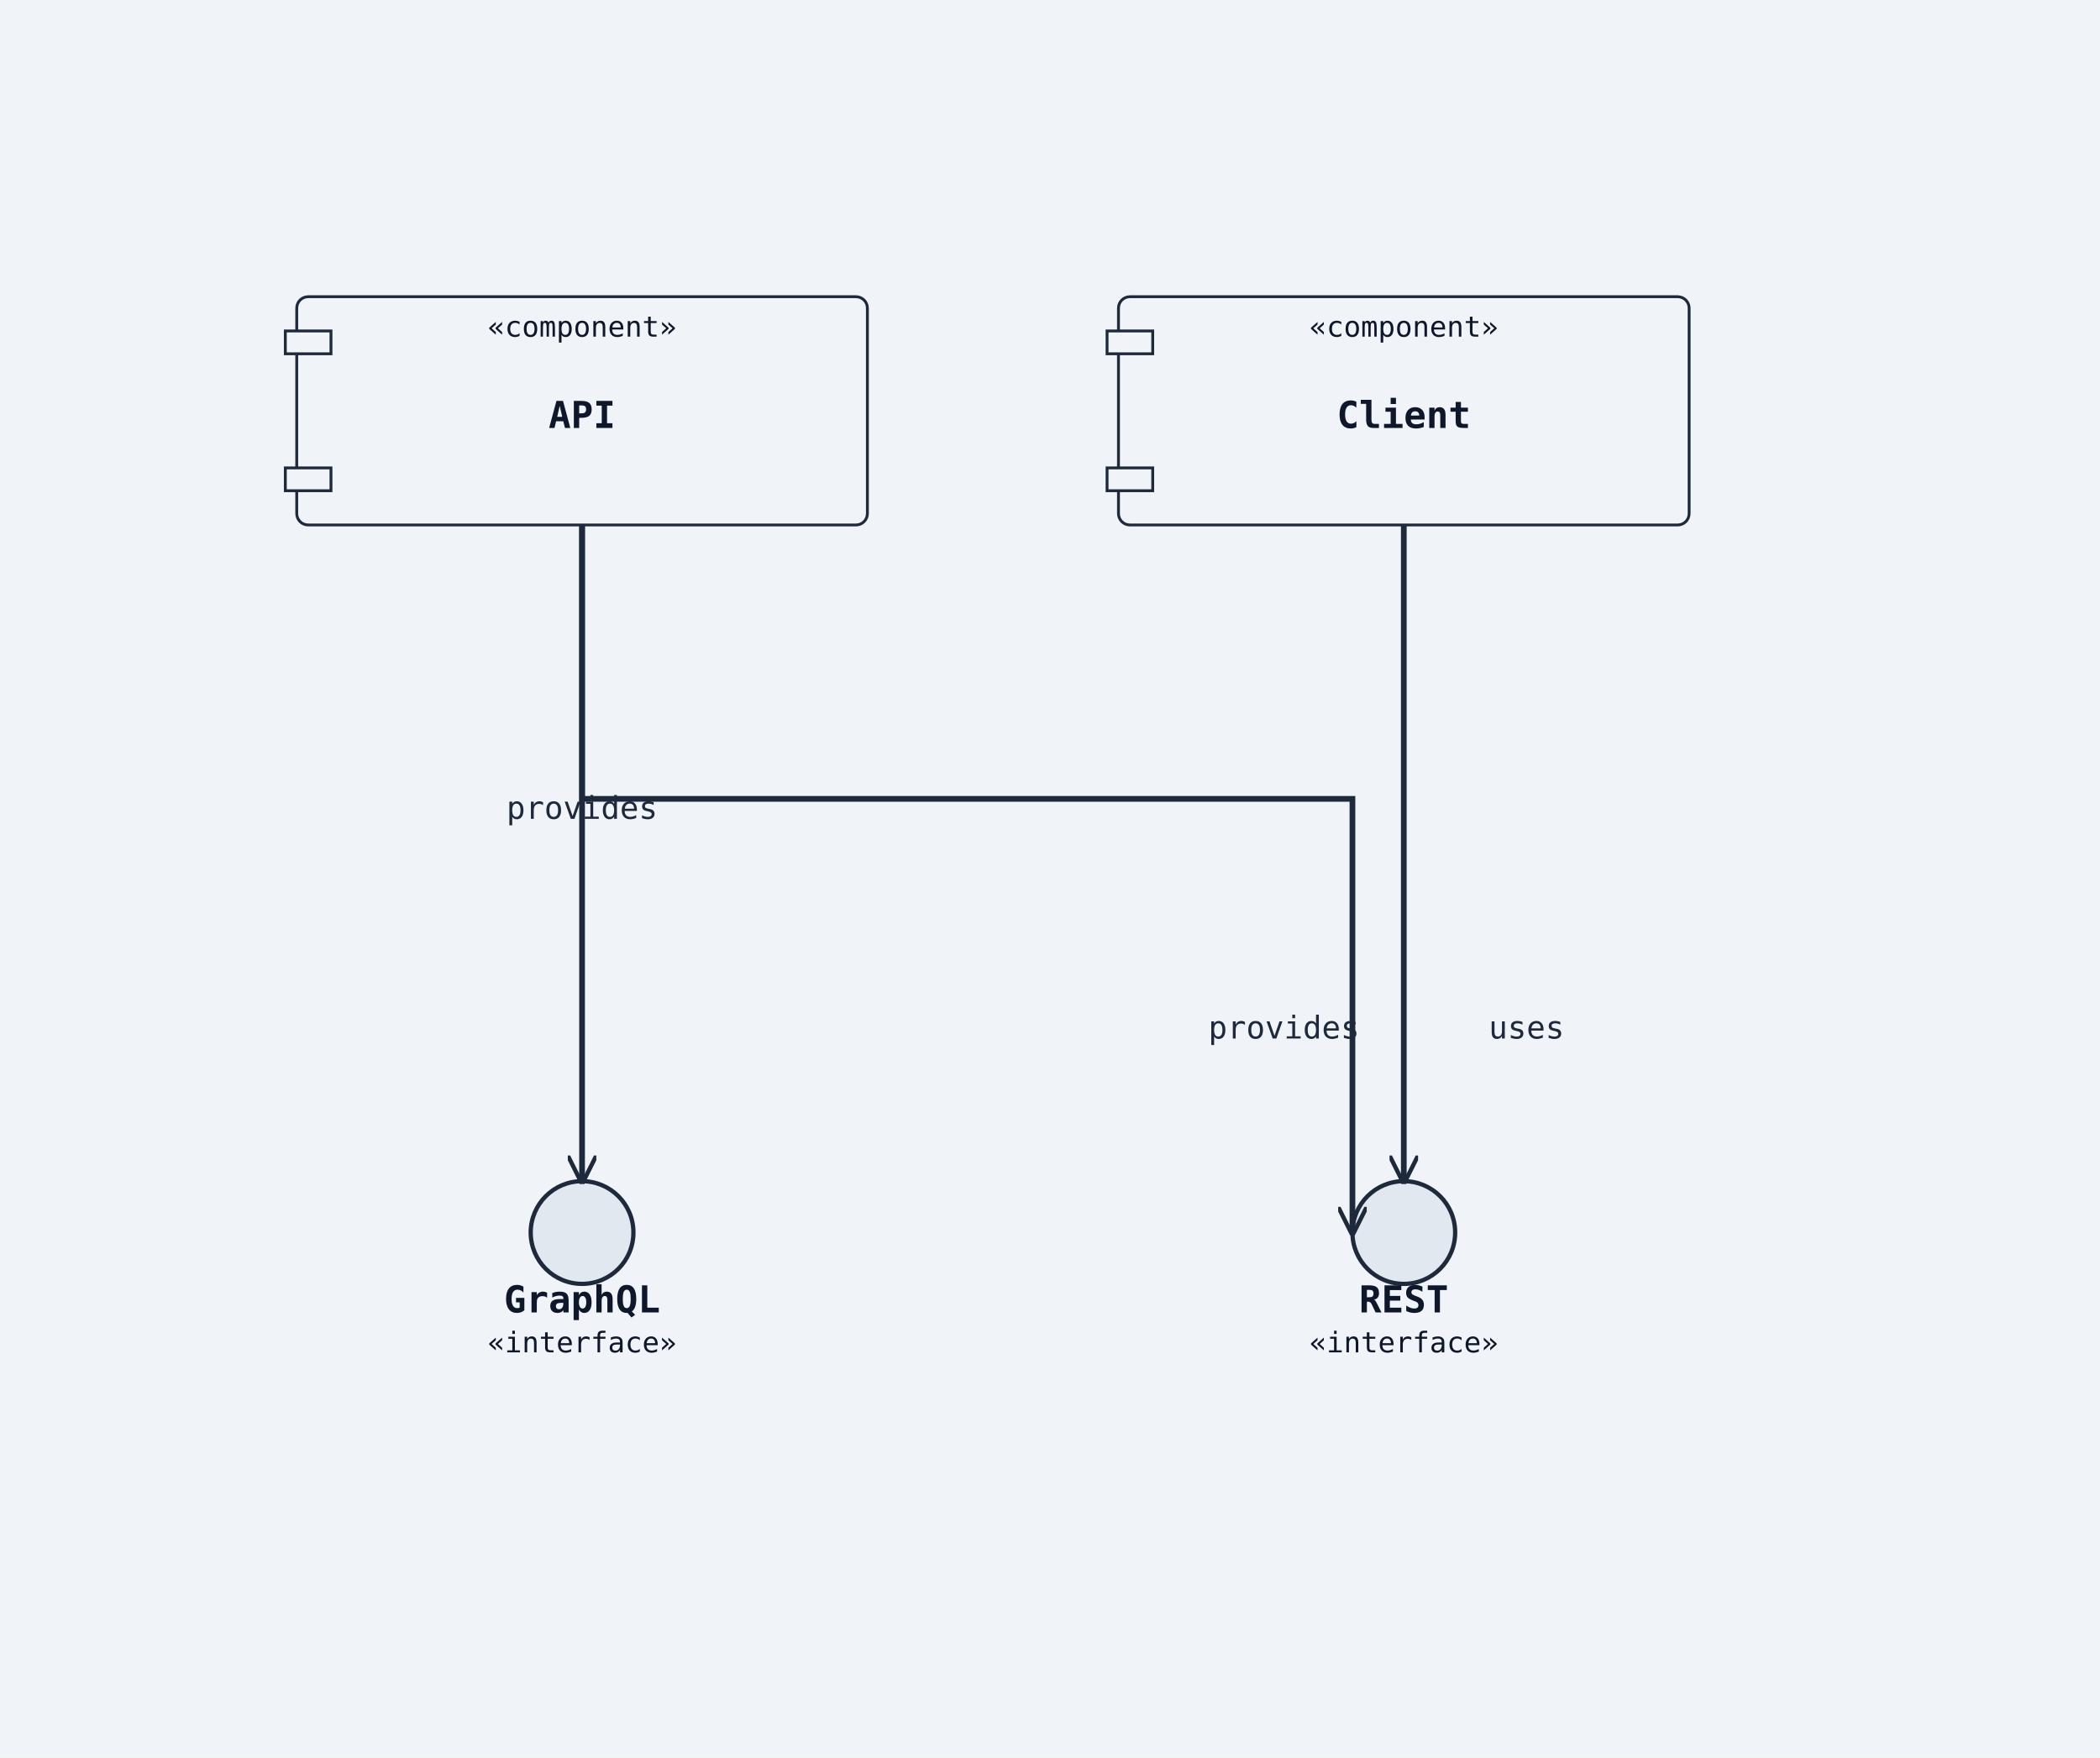
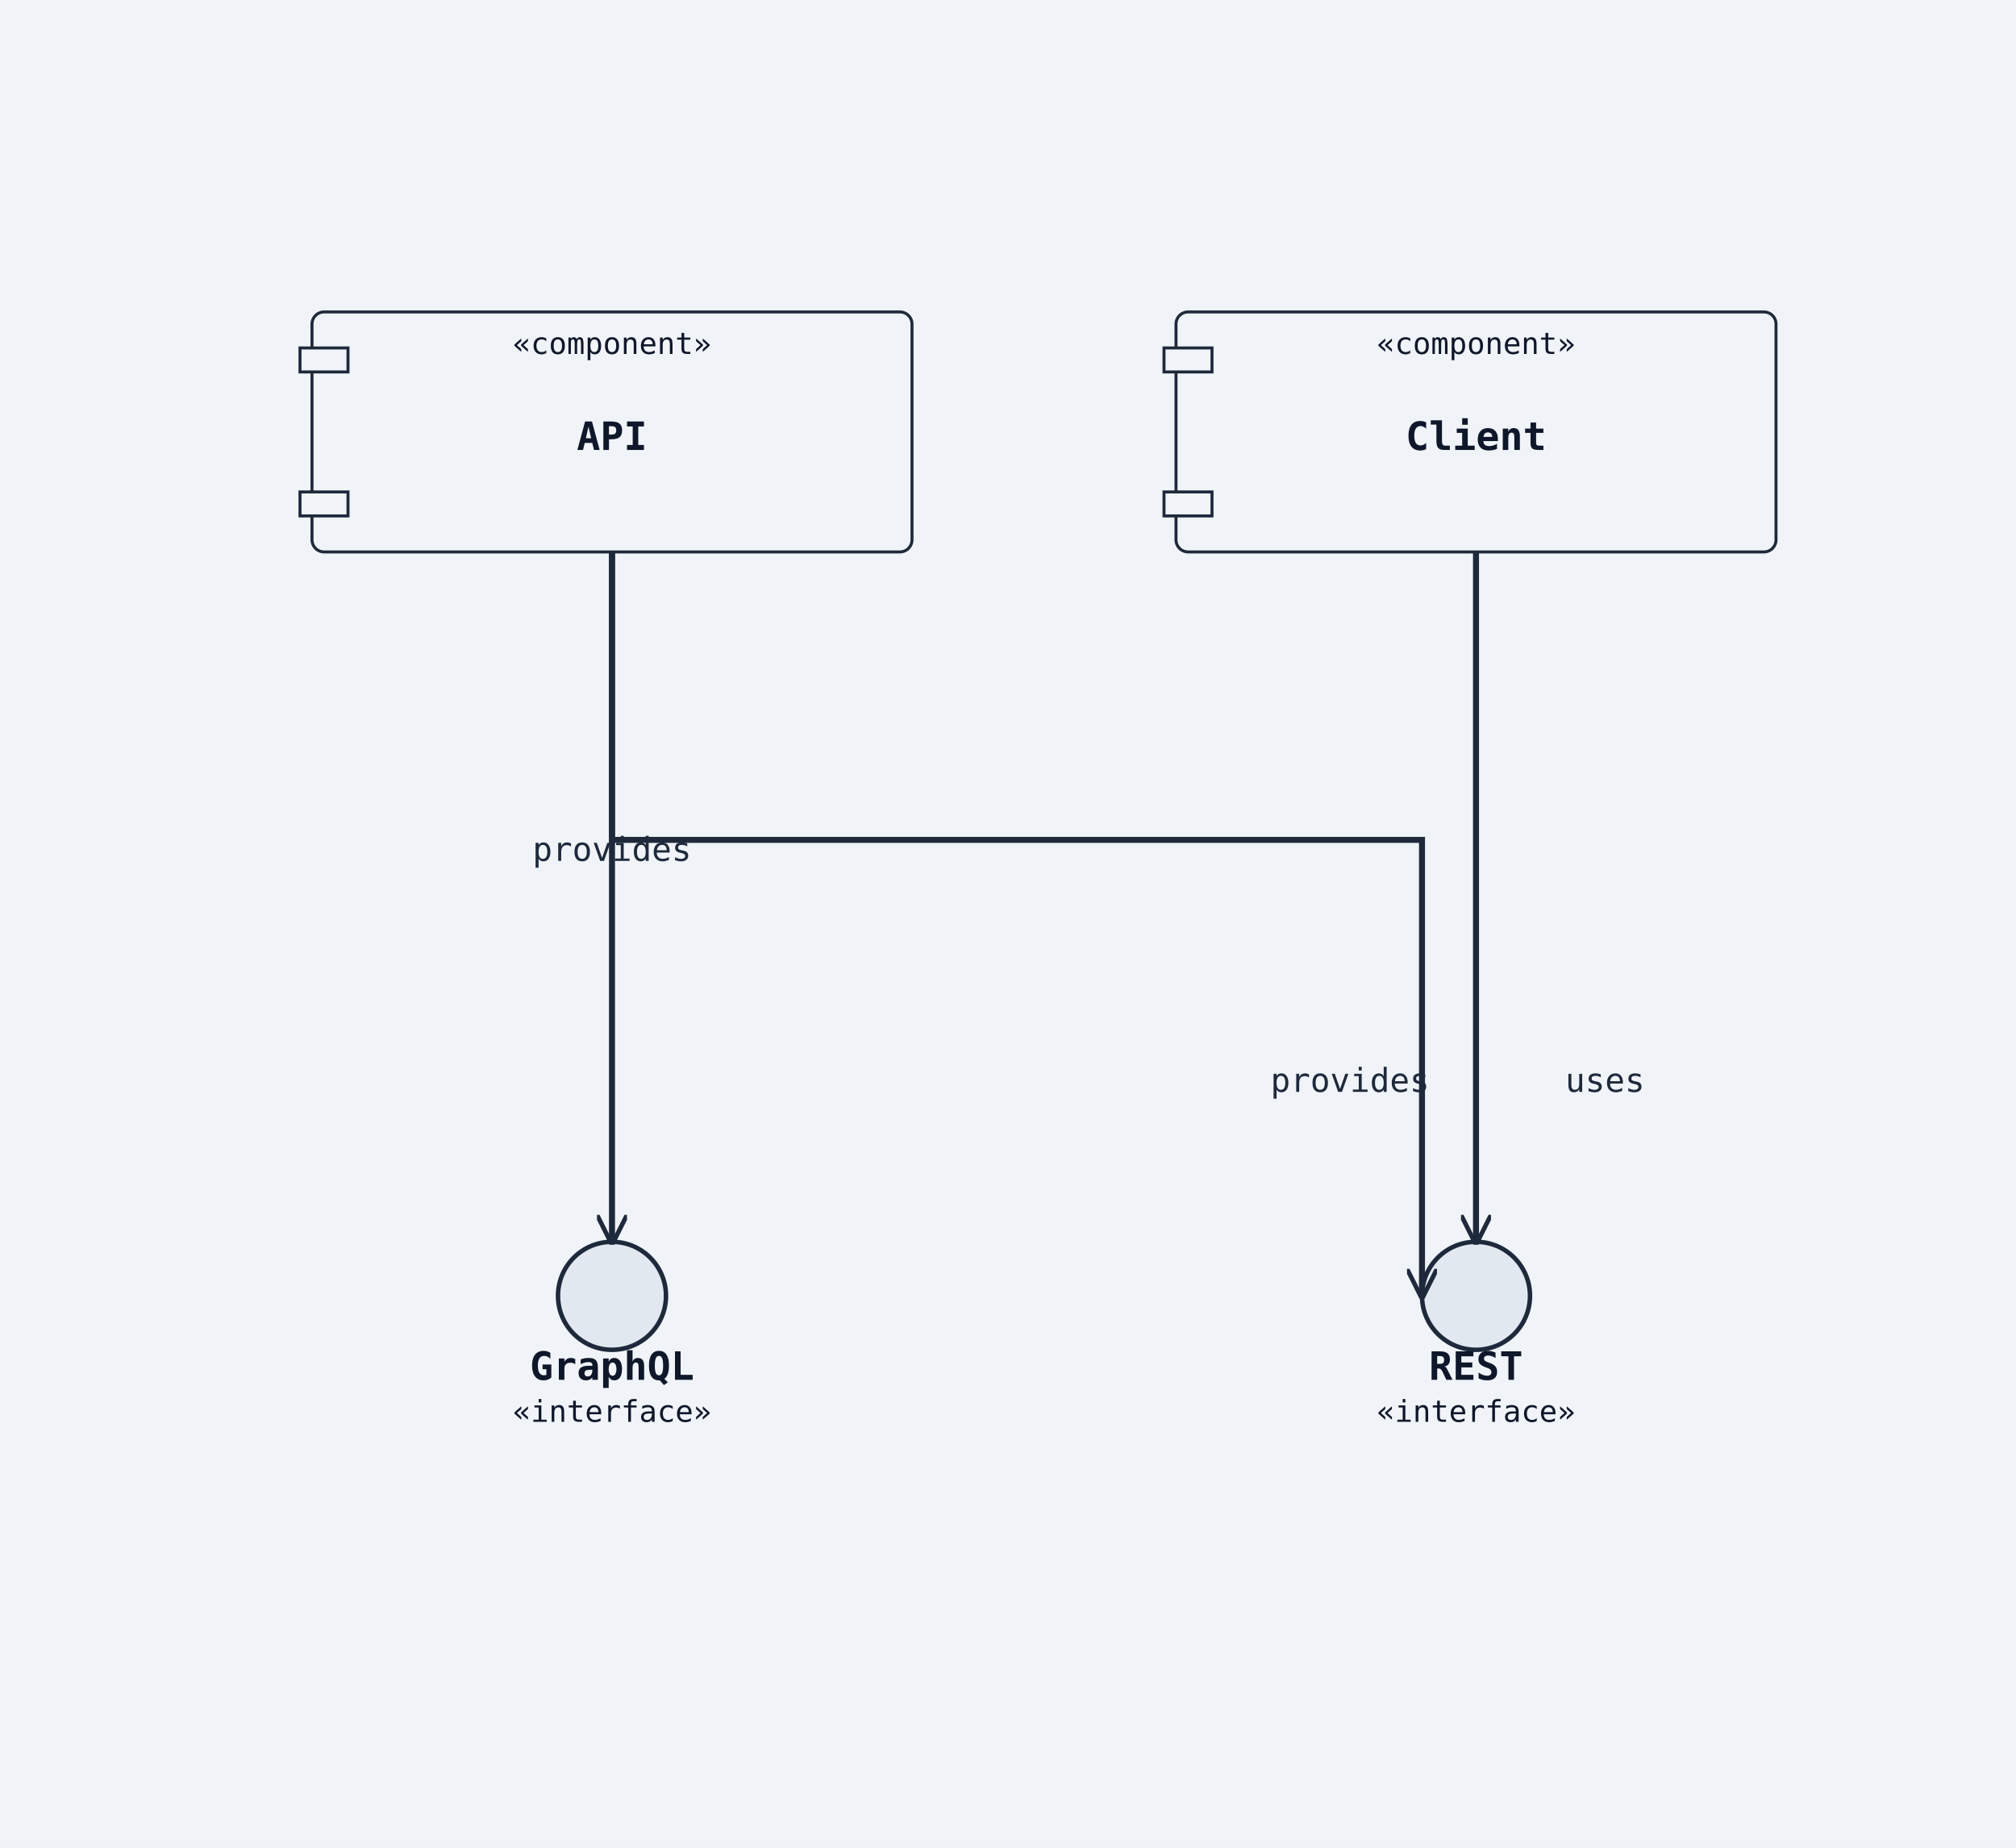
- <svg xmlns="http://www.w3.org/2000/svg" width="736" height="616" viewBox="0 0 736 616">
+ <svg xmlns="http://www.w3.org/2000/svg" width="672" height="616" viewBox="0 0 672 616">
  <rect width="100%" height="100%" fill="#f0f4f8" />
  <defs>
    <marker id="arrow-open" viewBox="0 0 10 10" refX="9" refY="5" markerWidth="10" markerHeight="10" markerUnits="userSpaceOnUse" orient="auto-start-reverse">
      <path d="M0,0 L10,5 L0,10" fill="none" stroke="#1e293b" stroke-width="1.5" />
    </marker>
    <marker id="arrow-triangle" viewBox="0 0 12 12" refX="11" refY="6" markerWidth="12" markerHeight="12" markerUnits="userSpaceOnUse" orient="auto-start-reverse">
      <polygon points="0,0 12,6 0,12" fill="#ffffff" stroke="#1e293b" stroke-width="1.5" fill-rule="nonzero" />
    </marker>
    <marker id="arrow-diamond-filled" viewBox="0 0 14 10" refX="13" refY="5" markerWidth="14" markerHeight="10" markerUnits="userSpaceOnUse" orient="auto-start-reverse">
      <path d="M0,5 L7,0 L14,5 L7,10 z" fill="#1e293b" stroke="#1e293b" stroke-width="1" />
    </marker>
    <marker id="arrow-diamond-open" viewBox="0 0 14 10" refX="13" refY="5" markerWidth="14" markerHeight="10" markerUnits="userSpaceOnUse" orient="auto-start-reverse">
      <path d="M0,5 L7,0 L14,5 L7,10 z" fill="#ffffff" stroke="#1e293b" stroke-width="1" />
    </marker>
  </defs>
  <rect class="uml-node uml-component" data-uml-kind="component" x="104" y="104" width="200" height="80" rx="4" ry="4" fill="#f0f4f8" stroke="#1e293b" stroke-width="1" />
  <rect x="100" y="116" width="16" height="8" fill="#f0f4f8" stroke="#1e293b" stroke-width="1" />
  <rect x="100" y="164" width="16" height="8" fill="#f0f4f8" stroke="#1e293b" stroke-width="1" />
  <text x="204" y="150" text-anchor="middle" font-family="monospace" font-size="13" font-weight="600" fill="#0f172a">API</text>
  <text x="204" y="118" text-anchor="middle" font-family="monospace" font-size="10" fill="#0f172a">«component»</text>
  <circle class="uml-node uml-interface" data-uml-kind="interface" cx="492" cy="432" r="18" fill="#e2e8f0" stroke="#1e293b" stroke-width="1.5" />
  <text x="492" y="460" text-anchor="middle" font-family="monospace" font-size="13" font-weight="600" fill="#0f172a">REST</text>
  <text x="492" y="474" text-anchor="middle" font-family="monospace" font-size="10" fill="#0f172a">«interface»</text>
  <circle class="uml-node uml-interface" data-uml-kind="interface" cx="204" cy="432" r="18" fill="#e2e8f0" stroke="#1e293b" stroke-width="1.5" />
  <text x="204" y="460" text-anchor="middle" font-family="monospace" font-size="13" font-weight="600" fill="#0f172a">GraphQL</text>
  <text x="204" y="474" text-anchor="middle" font-family="monospace" font-size="10" fill="#0f172a">«interface»</text>
  <rect class="uml-node uml-component" data-uml-kind="component" x="392" y="104" width="200" height="80" rx="4" ry="4" fill="#f0f4f8" stroke="#1e293b" stroke-width="1" />
  <rect x="388" y="116" width="16" height="8" fill="#f0f4f8" stroke="#1e293b" stroke-width="1" />
  <rect x="388" y="164" width="16" height="8" fill="#f0f4f8" stroke="#1e293b" stroke-width="1" />
  <text x="492" y="150" text-anchor="middle" font-family="monospace" font-size="13" font-weight="600" fill="#0f172a">Client</text>
  <text x="492" y="118" text-anchor="middle" font-family="monospace" font-size="10" fill="#0f172a">«component»</text>
  <polyline class="uml-relation" data-uml-from="API" data-uml-to="REST" data-uml-arrow="--&gt;" points="204,184 204,280 474,280 474,432" fill="none" stroke="#1e293b" stroke-width="2" marker-end="url(#arrow-open)" />
  <polyline class="uml-relation" data-uml-from="API" data-uml-to="GraphQL" data-uml-arrow="--&gt;" points="204,184 204,288 204,414" fill="none" stroke="#1e293b" stroke-width="2" marker-end="url(#arrow-open)" />
  <polyline class="uml-relation" data-uml-from="Client" data-uml-to="REST" data-uml-arrow="--&gt;" points="492,184 492,288 492,414" fill="none" stroke="#1e293b" stroke-width="2" marker-end="url(#arrow-open)" />
  <text x="450" y="364" text-anchor="middle" font-family="monospace" font-size="11" fill="#1e293b">provides</text>
  <text x="204" y="287" text-anchor="middle" font-family="monospace" font-size="11" fill="#1e293b">provides</text>
  <text x="535" y="364" text-anchor="middle" font-family="monospace" font-size="11" fill="#1e293b">uses</text>
</svg>
